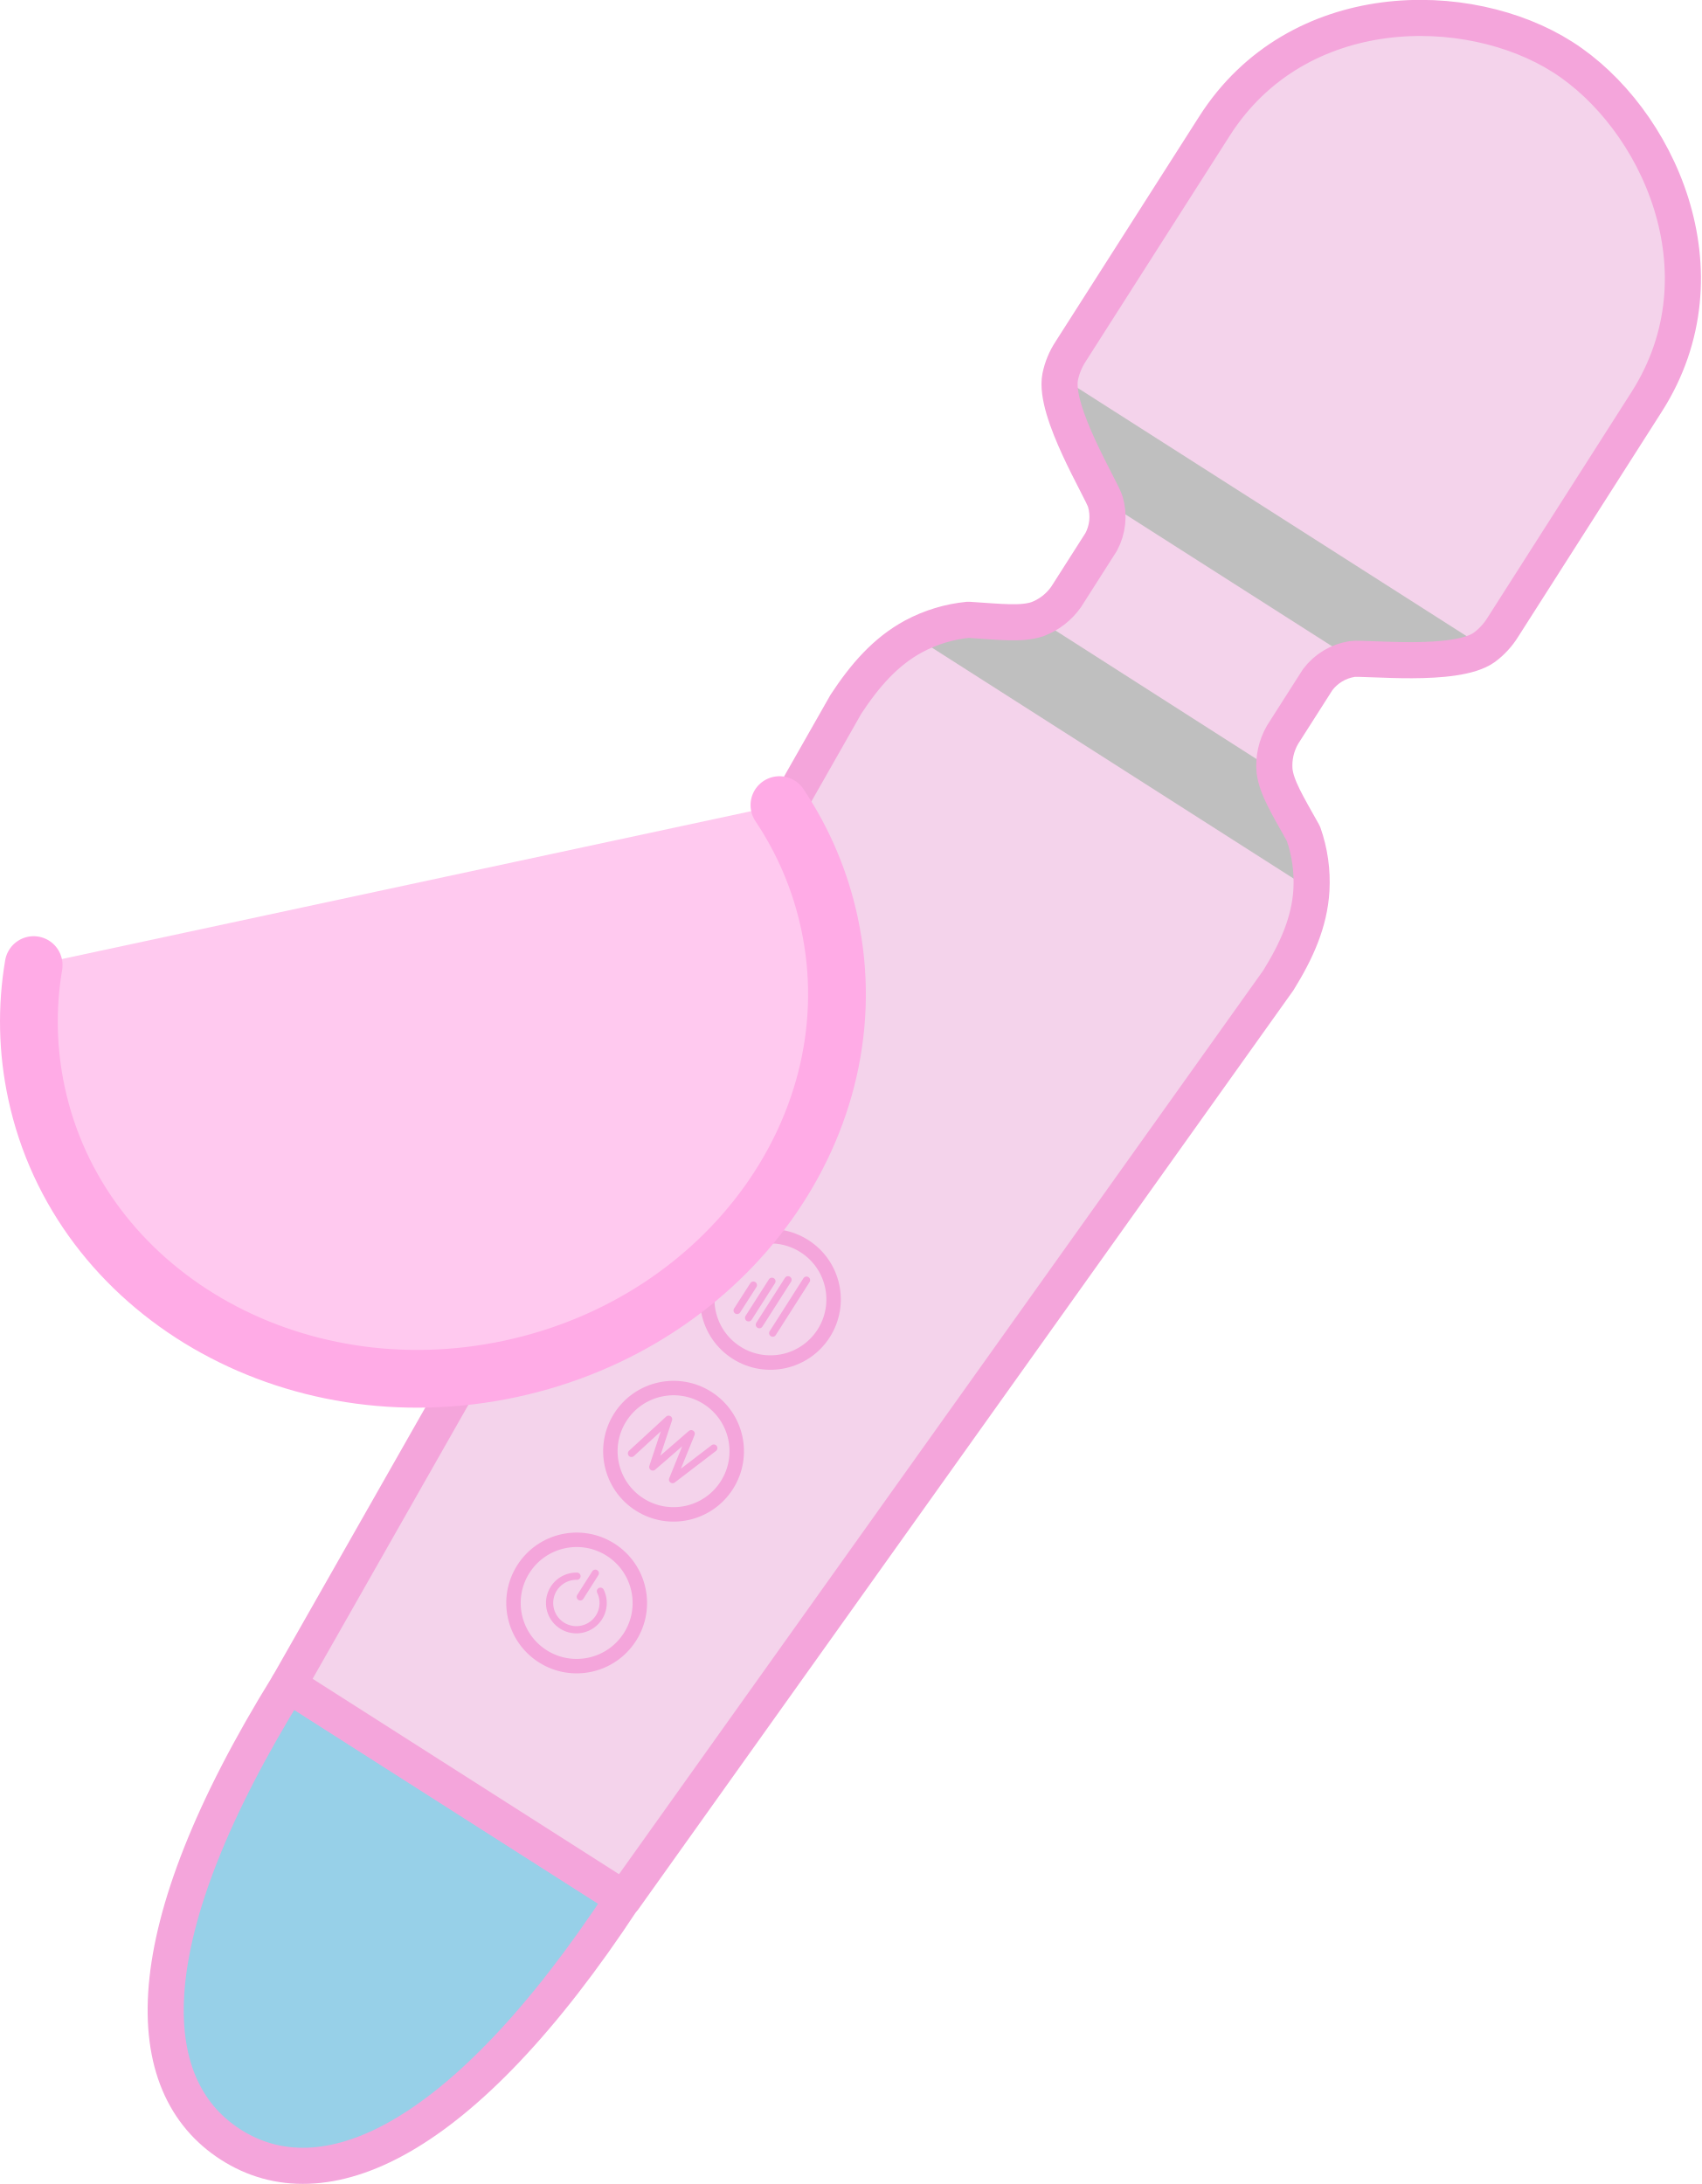
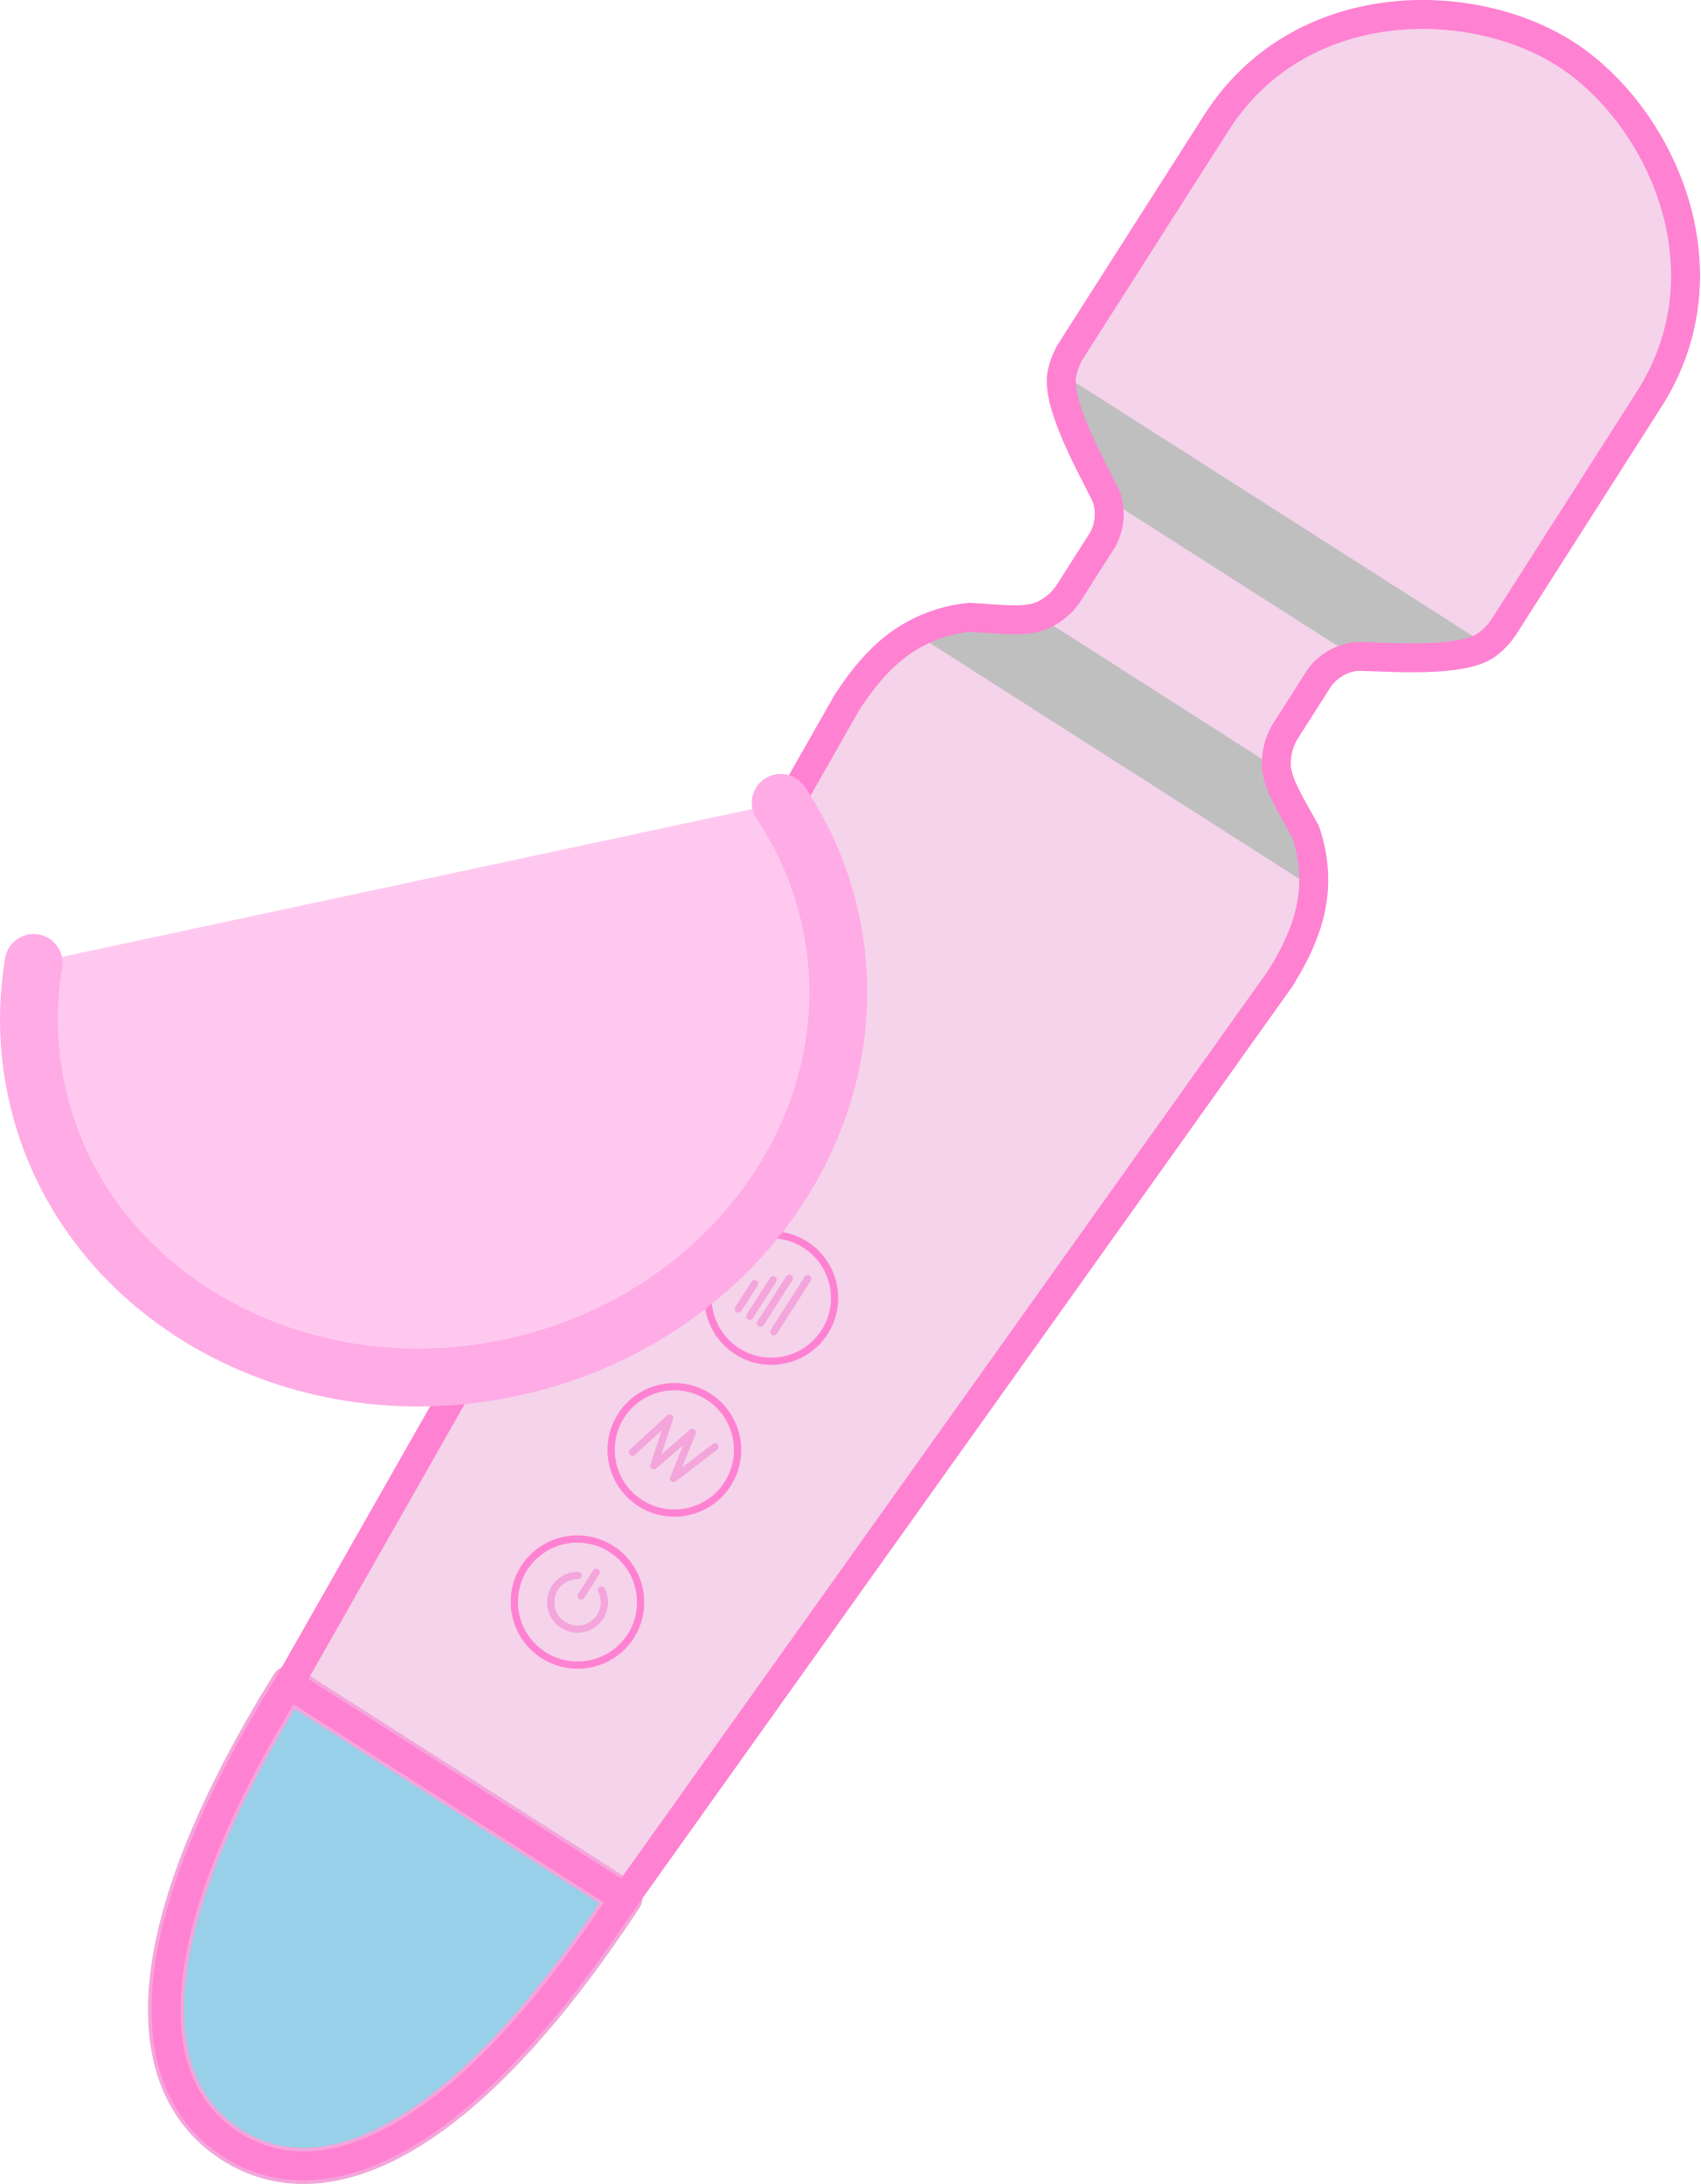
- <svg xmlns="http://www.w3.org/2000/svg" id="Wand" viewBox="0 0 235.62 302.52">
+ <svg xmlns="http://www.w3.org/2000/svg" id="Wand" viewBox="0 0 235.12 302.02">
  <defs>
-     <style>.cls-1{fill:#97d0e8;}.cls-1,.cls-4,.cls-5,.cls-6,.cls-7{stroke:#f4a5db;}.cls-1,.cls-4,.cls-5,.cls-6,.cls-7,.cls-8{stroke-linecap:round;stroke-linejoin:round;}.cls-1,.cls-4{stroke-width:5px;}.cls-2{fill:#f4d3eb;}.cls-3{fill:#bfbfbf;}.cls-4,.cls-5,.cls-6{fill:none;}.cls-5{stroke-width:2px;}.cls-7{fill:#f4a5db;}.cls-8{fill:#ffc9ef;stroke:#ffabe6;stroke-width:8px;}</style>
+     <style>.cls-1{fill:#f4d3eb;}.cls-2{fill:#bfbfbf;}.cls-3,.cls-6,.cls-7{fill:none;}.cls-3,.cls-4,.cls-5{stroke:#f4a5db;}.cls-3,.cls-4,.cls-5,.cls-8{stroke-linecap:round;stroke-linejoin:round;}.cls-4{fill:#f4a5db;}.cls-5{fill:#97d0e8;stroke-width:5px;}.cls-6,.cls-7{stroke:#ff81d2;stroke-miterlimit:10;}.cls-6{stroke-width:4px;}.cls-8{fill:#ffc9ef;stroke:#ffabe6;stroke-width:8px;}</style>
  </defs>
-   <path class="cls-1" d="M210.39,750.72C187.93,784.91,168.76,793,156,784.82s-13.53-28.92,8-63.69Z" transform="translate(-124.05 -487.76)" />
-   <path class="cls-2" d="M306.53,581.93l-4.84,7.59a8.52,8.52,0,0,0-1.12,5c.28,2.31,1.75,4.68,4,8.71a20.17,20.17,0,0,1,1.11,7.82c-.26,4.48-2.1,8.5-4.58,12.5l-90.66,127.2L164,721.13,241.2,585.32c2.58-3.93,5.45-7.29,9.4-9.42a20.17,20.17,0,0,1,7.56-2.29c4.59.3,7.35.64,9.56-.08a8.52,8.52,0,0,0,4-3.11l4.84-7.59a7.39,7.39,0,0,0,.58-5.56c-.49-1.69-7.17-12.51-6.26-17.29a10.08,10.08,0,0,1,1.47-3.56l19.9-31.19c11.47-18,35.15-17.9,48.22-9.57s23.11,29.78,11.64,47.76l-19.9,31.19a10.08,10.08,0,0,1-2.6,2.83c-4,2.84-16.58,1.34-18.32,1.61A7.39,7.39,0,0,0,306.53,581.93Z" transform="translate(-124.05 -487.76)" />
-   <path class="cls-3" d="M329.65,577.46c-4,2.84-8.59.84-10.9,1.6a43.6,43.6,0,0,0-7.42,0l-34.14-21.79a43.6,43.6,0,0,0-3.12-6.73c-.29-2.41-4-5.77-3.14-10.56Z" transform="translate(-124.05 -487.76)" />
-   <path class="cls-3" d="M305.63,611l-55-35.12a20.17,20.17,0,0,1,7.56-2.29c4.59.3,7.35.64,9.56-.08l32.84,21c.28,2.31,1.75,4.68,4,8.71A20.17,20.17,0,0,1,305.63,611Z" transform="translate(-124.05 -487.76)" />
-   <path class="cls-4" d="M306.53,581.93l-4.84,7.59a8.52,8.52,0,0,0-1.12,5c.28,2.31,1.75,4.68,4,8.71a20.17,20.17,0,0,1,1.11,7.82c-.26,4.48-2.1,8.5-4.58,12.5l-90.66,127.2L164,721.13,241.2,585.32c2.58-3.93,5.45-7.29,9.4-9.42a20.17,20.17,0,0,1,7.56-2.29c4.59.3,7.35.64,9.56-.08a8.52,8.52,0,0,0,4-3.11l4.84-7.59a7.39,7.39,0,0,0,.58-5.56c-.49-1.69-7.17-12.51-6.26-17.29a10.08,10.08,0,0,1,1.47-3.56l19.9-31.19c11.47-18,35.15-17.9,48.22-9.57s23.11,29.78,11.64,47.76l-19.9,31.19a10.08,10.08,0,0,1-2.6,2.83c-4,2.84-16.58,1.34-18.32,1.61A7.39,7.39,0,0,0,306.53,581.93Z" transform="translate(-124.05 -487.76)" />
-   <rect class="cls-5" x="195.13" y="701.04" width="17.5" height="17.5" rx="8.75" ry="8.75" transform="translate(289.78 -485.99) rotate(32.54)" />
-   <rect class="cls-5" x="208.55" y="680.02" width="17.5" height="17.5" rx="8.75" ry="8.75" transform="translate(280.58 -496.51) rotate(32.54)" />
-   <rect class="cls-5" x="221.97" y="658.99" width="17.5" height="17.5" rx="8.75" ry="8.75" transform="translate(271.37 -507.03) rotate(32.54)" />
-   <path class="cls-6" d="M207.21,708.17a3.71,3.71,0,1,1-3.25-2.08" transform="translate(-124.05 -487.76)" />
-   <polyline class="cls-6" points="87.46 201.32 92.6 196.59 90.41 203.2 95.73 198.59 93.15 204.95 98.86 200.58" />
-   <line class="cls-6" x1="102.09" y1="181.52" x2="104.34" y2="178.01" />
-   <line class="cls-6" x1="103.68" y1="182.54" x2="106.91" y2="177.48" />
-   <line class="cls-6" x1="107.02" y1="184.66" x2="111.7" y2="177.32" />
-   <line class="cls-7" x1="82.45" y1="217.92" x2="80.37" y2="221.19" />
-   <line class="cls-6" x1="105.17" y1="183.49" x2="109.14" y2="177.27" />
-   <path class="cls-8" d="M232,599.28a47,47,0,0,1,6.92,16.33c5.93,27.62-13.86,55.26-44.17,61.76S135,666.77,129.1,639.15a47,47,0,0,1-.39-17.71" transform="translate(-124.05 -487.76)" />
+   <path class="cls-1" d="M306.53,770.81l-4.84,7.59a8.52,8.52,0,0,0-1.12,5c.28,2.31,1.75,4.68,4,8.71a20.17,20.17,0,0,1,1.11,7.82c-.26,4.48-2.1,8.5-4.58,12.5l-90.66,127.2L164,910,241.2,774.2c2.58-3.93,5.45-7.29,9.4-9.42a20.17,20.17,0,0,1,7.56-2.29c4.59.3,7.35.64,9.56-.08a8.52,8.52,0,0,0,4-3.11l4.84-7.59a7.39,7.39,0,0,0,.58-5.56c-.49-1.69-7.17-12.51-6.26-17.29a10.08,10.08,0,0,1,1.47-3.56l19.9-31.19c11.47-18,35.15-17.9,48.22-9.56s23.11,29.78,11.64,47.76l-19.9,31.19a10.08,10.08,0,0,1-2.6,2.83c-4,2.84-16.58,1.34-18.32,1.61A7.39,7.39,0,0,0,306.53,770.81Z" transform="translate(-124.05 -677.13)" />
+   <path class="cls-2" d="M329.65,766.33c-4,2.84-8.59.84-10.9,1.6a43.6,43.6,0,0,0-7.42,0l-34.14-21.79a43.6,43.6,0,0,0-3.12-6.73c-.29-2.41-4-5.77-3.14-10.56Z" transform="translate(-124.05 -677.13)" />
+   <path class="cls-2" d="M305.63,799.89l-55-35.12a20.17,20.17,0,0,1,7.56-2.29c4.59.3,7.35.64,9.56-.08l32.84,21c.28,2.31,1.75,4.68,4,8.71A20.17,20.17,0,0,1,305.63,799.89Z" transform="translate(-124.05 -677.13)" />
+   <path class="cls-3" d="M207.21,897A3.71,3.71,0,1,1,204,895" transform="translate(-124.05 -677.13)" />
+   <polyline class="cls-3" points="87.46 200.82 92.6 196.09 90.41 202.7 95.73 198.09 93.15 204.45 98.86 200.08" />
+   <line class="cls-3" x1="102.09" y1="181.02" x2="104.34" y2="177.51" />
+   <line class="cls-3" x1="103.68" y1="182.03" x2="106.91" y2="176.98" />
+   <line class="cls-3" x1="107.01" y1="184.16" x2="111.7" y2="176.82" />
+   <line class="cls-4" x1="82.45" y1="217.42" x2="80.37" y2="220.69" />
+   <line class="cls-3" x1="105.17" y1="182.99" x2="109.14" y2="176.77" />
+   <path class="cls-5" d="M210.39,939.59c-22.46,34.19-41.63,42.32-54.38,34.1s-13.53-28.92,8-63.69Z" transform="translate(-124.05 -677.13)" />
+   <path class="cls-6" d="M210.39,939.59c-22.46,34.19-41.63,42.32-54.38,34.1s-13.53-28.92,8-63.69Z" transform="translate(-124.05 -677.13)" />
+   <path class="cls-7" d="M199.18,906h0A8.75,8.75,0,0,1,196.51,894h0a8.75,8.75,0,0,1,12.08-2.67h0a8.75,8.75,0,0,1,2.67,12.08h0A8.75,8.75,0,0,1,199.18,906Z" transform="translate(-124.05 -677.13)" />
+   <path class="cls-7" d="M212.6,885h0a8.75,8.75,0,0,1-2.67-12.08h0A8.75,8.75,0,0,1,222,870.26h0a8.75,8.75,0,0,1,2.67,12.08h0A8.75,8.75,0,0,1,212.6,885Z" transform="translate(-124.05 -677.13)" />
+   <path class="cls-7" d="M226,864h0a8.75,8.75,0,0,1-2.67-12.08h0a8.75,8.75,0,0,1,12.08-2.67h0a8.75,8.75,0,0,1,2.67,12.08h0A8.75,8.75,0,0,1,226,864Z" transform="translate(-124.05 -677.13)" />
+   <path class="cls-6" d="M306.53,770.81l-4.84,7.59a8.52,8.52,0,0,0-1.12,5c.28,2.31,1.75,4.68,4,8.71a20.17,20.17,0,0,1,1.11,7.82c-.26,4.48-2.1,8.5-4.58,12.5l-90.66,127.2L164,910,241.2,774.2c2.58-3.93,5.45-7.29,9.4-9.42a20.17,20.17,0,0,1,7.56-2.29c4.59.3,7.35.64,9.56-.08a8.52,8.52,0,0,0,4-3.11l4.84-7.59a7.39,7.39,0,0,0,.58-5.56c-.49-1.69-7.17-12.51-6.26-17.29a10.08,10.08,0,0,1,1.47-3.56l19.9-31.19c11.47-18,35.15-17.9,48.22-9.56s23.11,29.78,11.64,47.76l-19.9,31.19a10.08,10.08,0,0,1-2.6,2.83c-4,2.84-16.58,1.34-18.32,1.61A7.39,7.39,0,0,0,306.53,770.81Z" transform="translate(-124.05 -677.13)" />
+   <path class="cls-8" d="M232,788.16a47,47,0,0,1,6.92,16.33c5.93,27.62-13.86,55.26-44.17,61.76S135,855.64,129.1,828a47,47,0,0,1-.39-17.71" transform="translate(-124.05 -677.13)" />
+   <path d="M895,748.4" transform="translate(-124.05 -677.13)" />
+   <path d="M876.07,748.4" transform="translate(-124.05 -677.13)" />
</svg>
